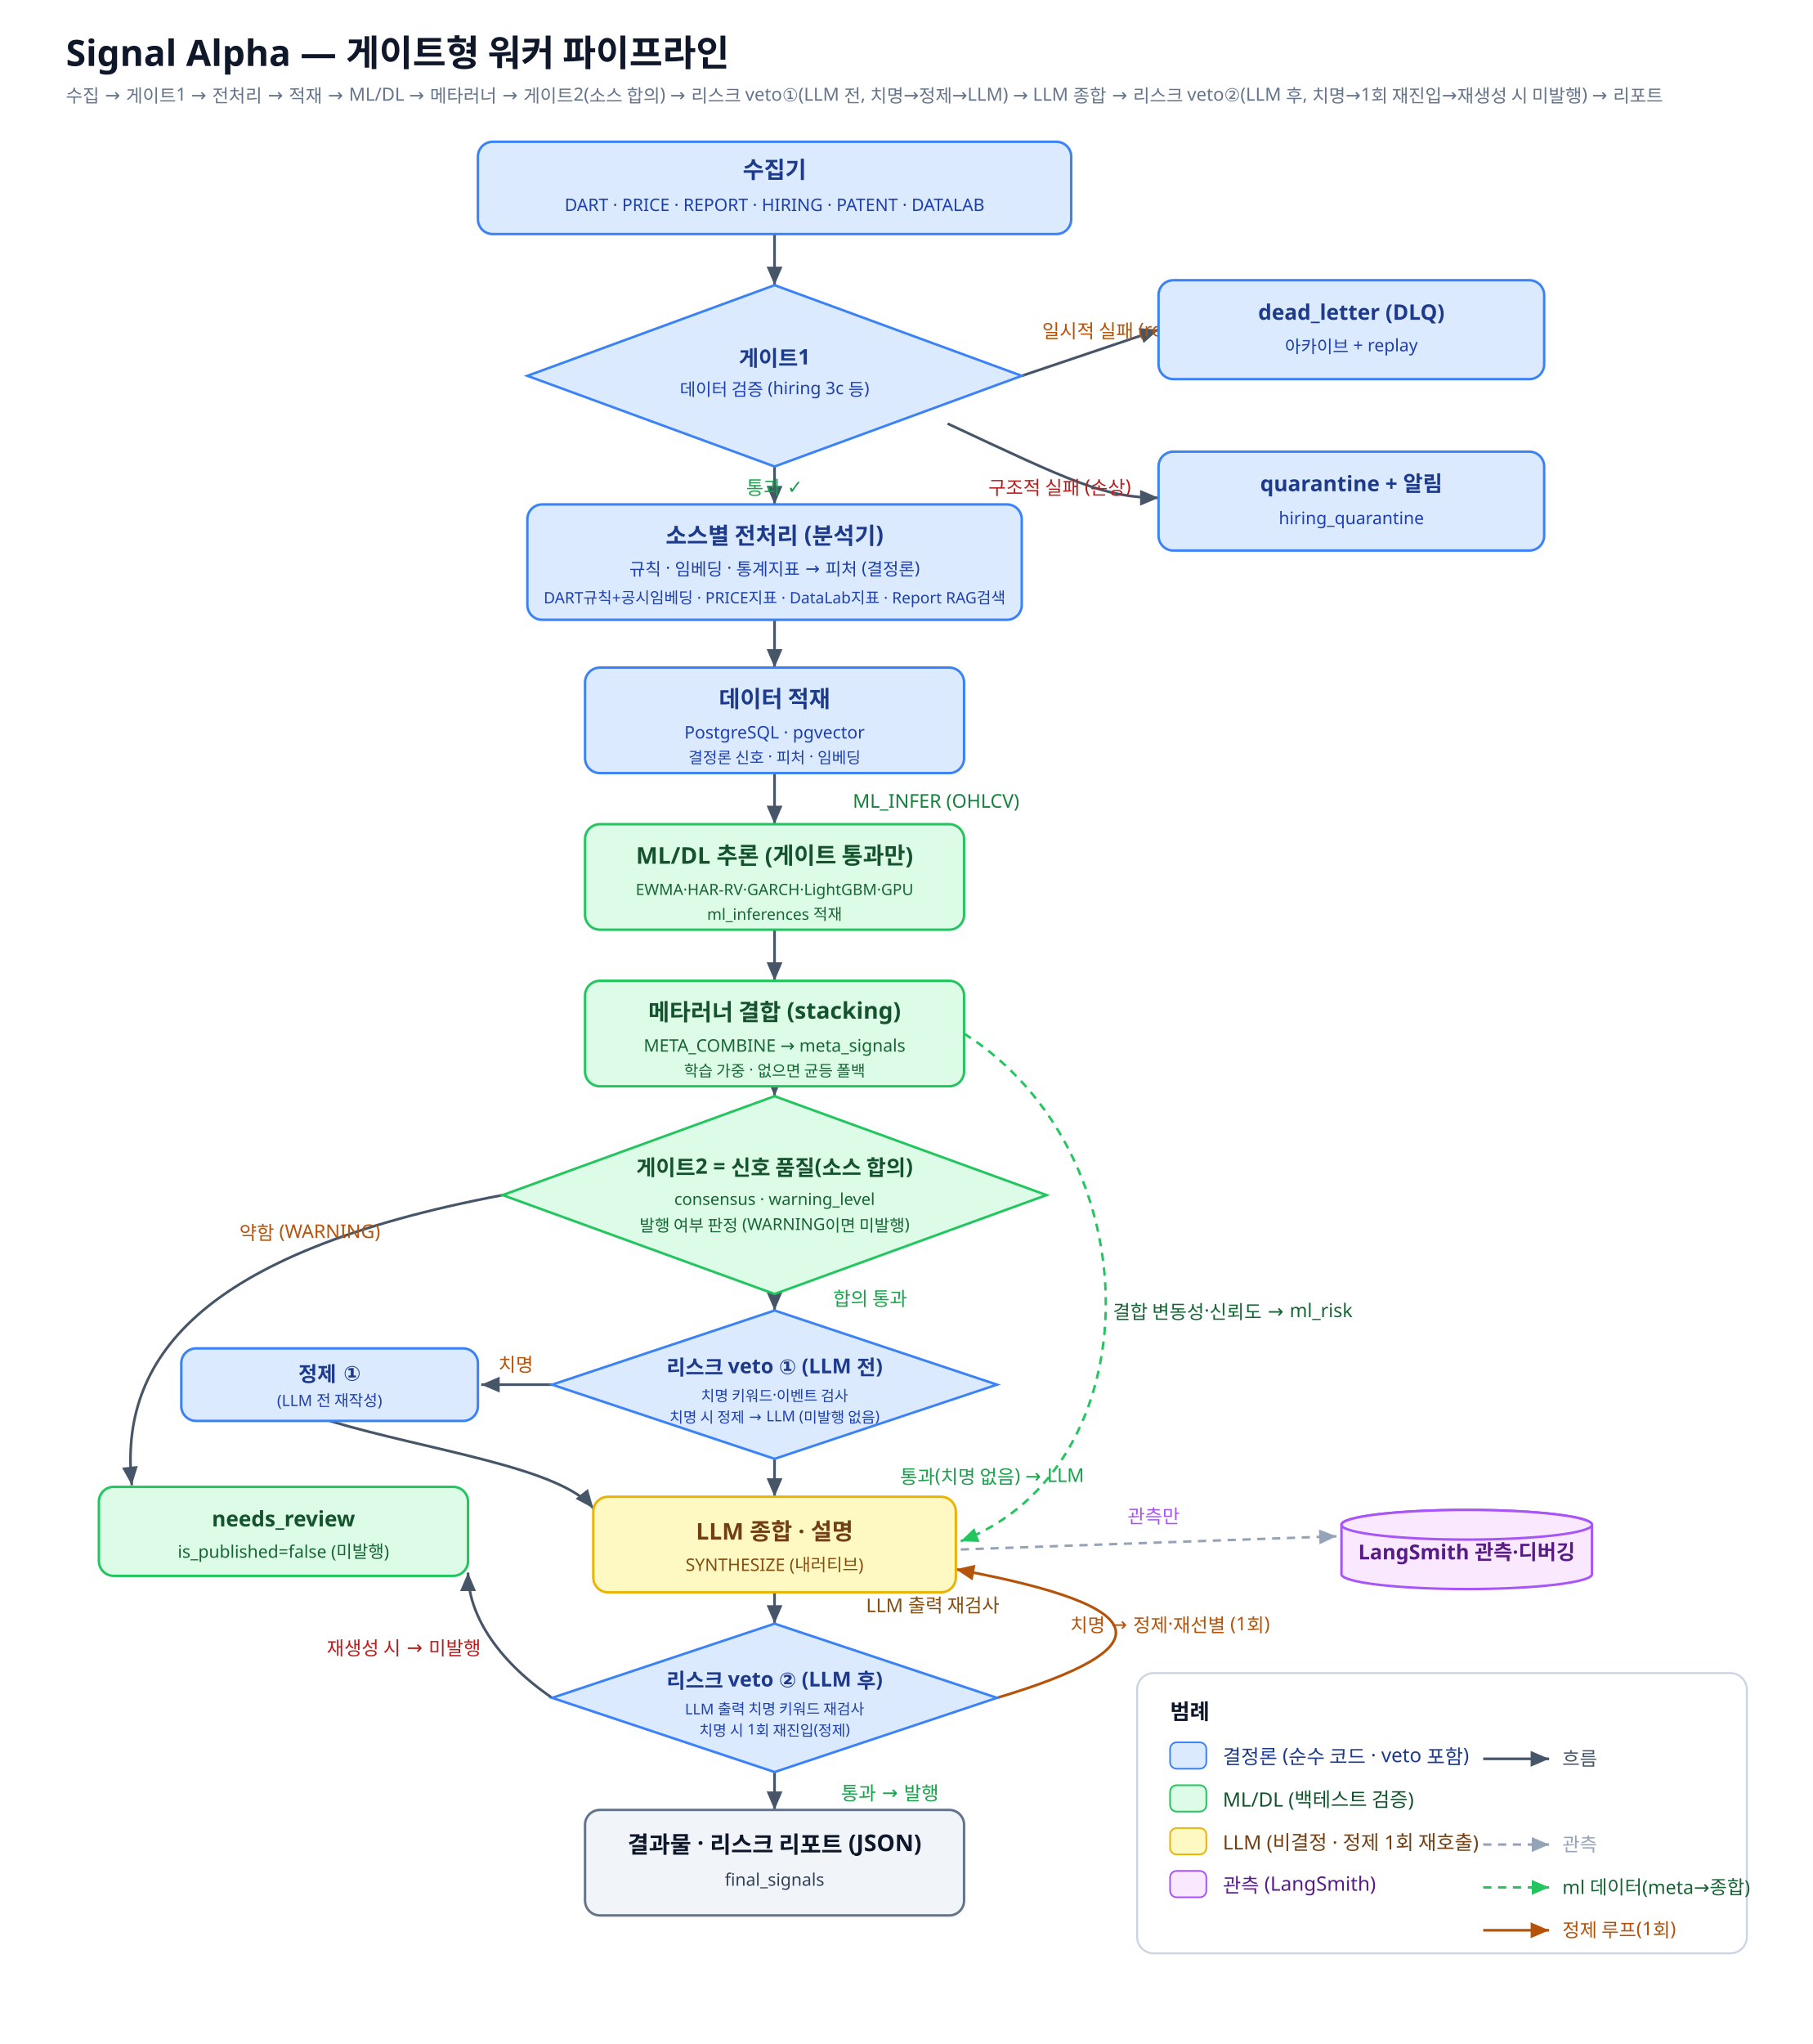
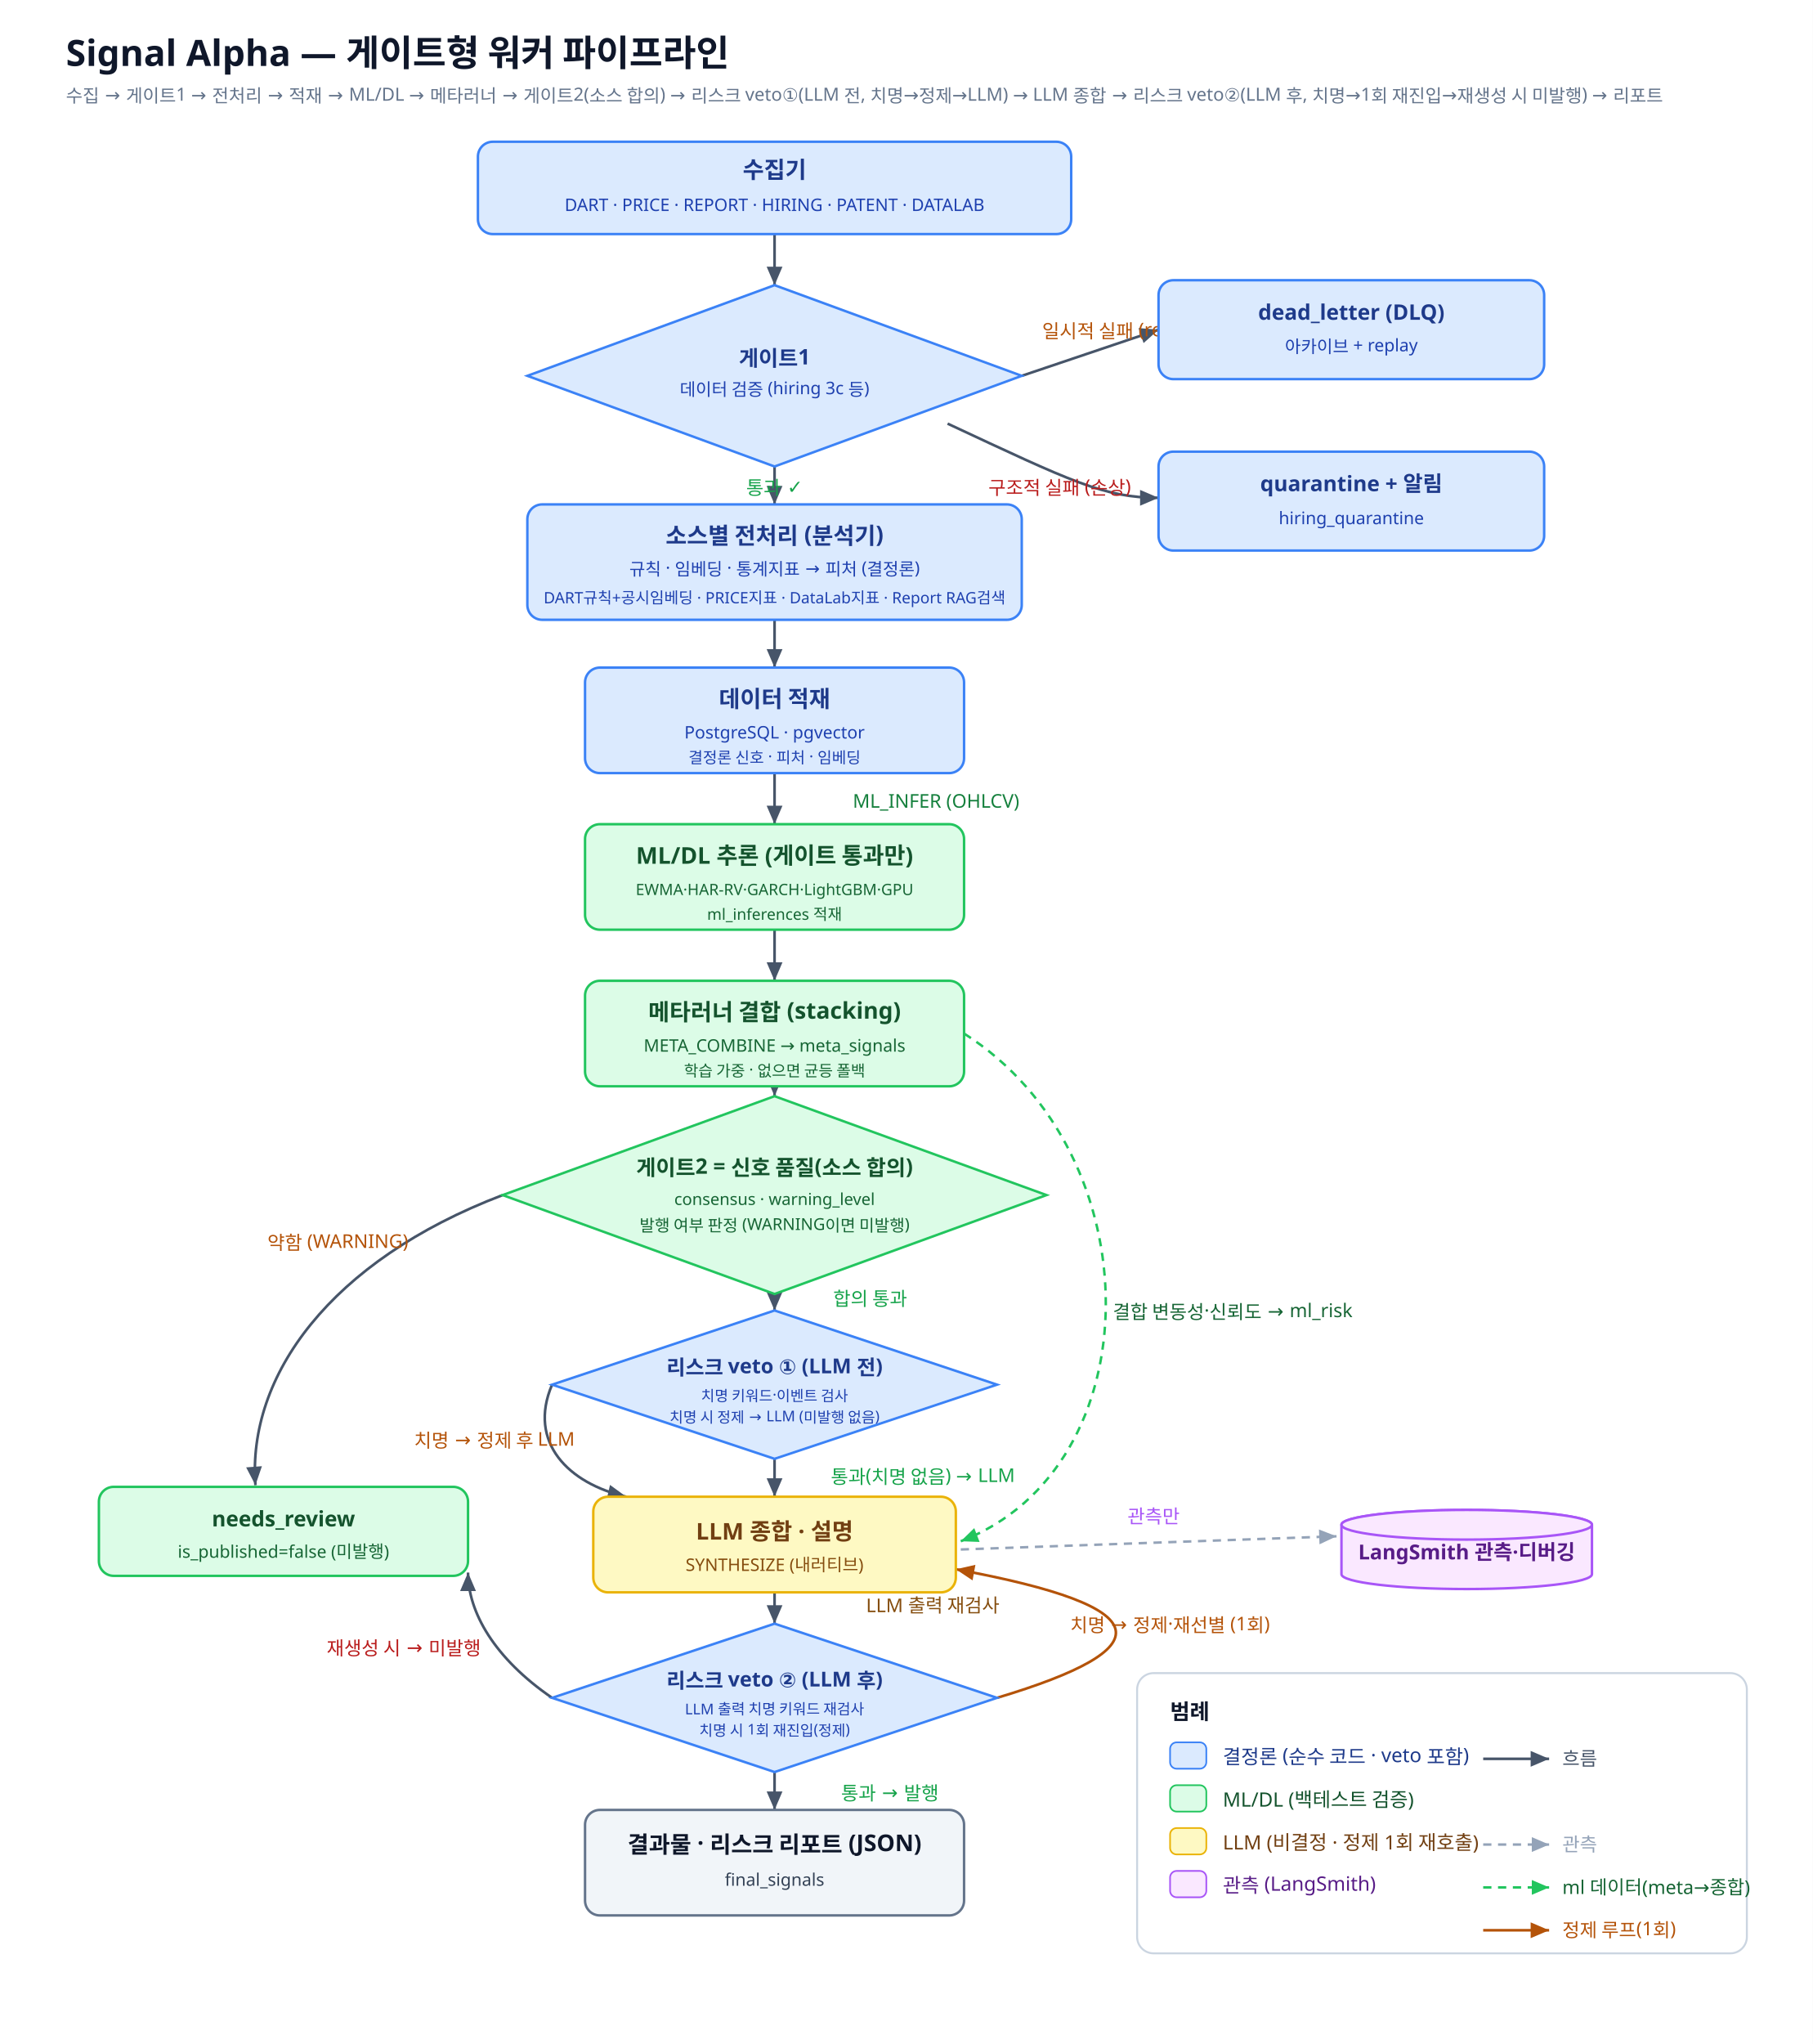
<svg xmlns="http://www.w3.org/2000/svg" width="1100" height="1240" viewBox="0 0 1100 1240" font-family="'Segoe UI','Malgun Gothic','Noto Sans KR',sans-serif">
  <defs>
    <marker id="arrow" markerWidth="9" markerHeight="9" refX="7" refY="3" orient="auto" markerUnits="strokeWidth">
      <path d="M0,0 L7,3 L0,6 Z" fill="#475569" />
    </marker>
    <marker id="arrowDash" markerWidth="9" markerHeight="9" refX="7" refY="3" orient="auto" markerUnits="strokeWidth">
      <path d="M0,0 L7,3 L0,6 Z" fill="#94a3b8" />
    </marker>
    <marker id="arrowMl" markerWidth="9" markerHeight="9" refX="7" refY="3" orient="auto" markerUnits="strokeWidth">
      <path d="M0,0 L7,3 L0,6 Z" fill="#22c55e" />
    </marker>
    <marker id="arrowRefine" markerWidth="9" markerHeight="9" refX="7" refY="3" orient="auto" markerUnits="strokeWidth">
      <path d="M0,0 L7,3 L0,6 Z" fill="#b45309" />
    </marker>
  </defs>
  <rect x="0" y="0" width="1100" height="1240" fill="#ffffff" />
  <text x="40" y="40" font-size="22" font-weight="700" fill="#0f172a">Signal Alpha — 게이트형 워커 파이프라인</text>
  <text x="40" y="62" font-size="11" fill="#64748b">수집 → 게이트1 → 전처리 → 적재 → ML/DL → 메타러너 → 게이트2(소스 합의) → 리스크 veto①(LLM 전, 치명→정제→LLM) → LLM 종합 → 리스크 veto②(LLM 후, 치명→1회 재진입→재생성 시 미발행) → 리포트</text>
  <g stroke="#475569" stroke-width="1.6" fill="none">
    <line x1="470" y1="142" x2="470" y2="173" marker-end="url(#arrow)" />
    <line x1="470" y1="283" x2="470" y2="306" marker-end="url(#arrow)" />
    <line x1="620" y1="228" x2="703" y2="200" marker-end="url(#arrow)" />
    <path d="M575,257 C650,292 670,302 703,302" marker-end="url(#arrow)" />
    <line x1="470" y1="376" x2="470" y2="405" marker-end="url(#arrow)" />
    <line x1="470" y1="469" x2="470" y2="500" marker-end="url(#arrow)" />
    <line x1="470" y1="564" x2="470" y2="595" marker-end="url(#arrow)" />
    <line x1="470" y1="659" x2="470" y2="665" marker-end="url(#arrow)" />
    <line x1="470" y1="785" x2="470" y2="795" marker-end="url(#arrow)" />
-     <path d="M305,725 C120,760 72,825 80,901" marker-end="url(#arrow)" />
+     <path d="M305,725 C200,765 150,835 155,901" marker-end="url(#arrow)" />
    <line x1="470" y1="885" x2="470" y2="908" marker-end="url(#arrow)" />
-     <line x1="335" y1="840" x2="292" y2="840" marker-end="url(#arrow)" />
-     <path d="M200,862 C260,880 340,890 360,915" marker-end="url(#arrow)" />
+     <path d="M335,840 C320,875 345,900 380,908" marker-end="url(#arrow)" />
    <line x1="470" y1="966" x2="470" y2="985" marker-end="url(#arrow)" />
    <line x1="470" y1="1075" x2="470" y2="1098" marker-end="url(#arrow)" />
    <path d="M335,1030 C300,1006 284,978 284,954" marker-end="url(#arrow)" />
  </g>
  <g stroke="#94a3b8" stroke-width="1.5" fill="none" stroke-dasharray="5 4">
    <line x1="583" y1="940" x2="811" y2="932" marker-end="url(#arrowDash)" />
  </g>
  <g stroke="#22c55e" stroke-width="1.5" fill="none" stroke-dasharray="5 4">
    <path d="M585,627 C700,700 700,890 583,935" marker-end="url(#arrowMl)" />
  </g>
  <g stroke="#b45309" stroke-width="1.6" fill="none">
    <path d="M605,1030 C705,1000 705,975 580,952" marker-end="url(#arrowRefine)" />
  </g>
  <g font-size="11.5" text-anchor="middle">
    <g fill="#16a34a">
      <text x="470" y="300">통과 ✓</text>
    </g>
    <g fill="#b45309">
      <text x="690" y="205">일시적 실패 (retry 초과)</text>
    </g>
    <g fill="#b91c1c">
      <text x="643" y="300">구조적 실패 (손상)</text>
    </g>
    <g fill="#15803d">
      <text x="568" y="490">ML_INFER (OHLCV)</text>
    </g>
    <g fill="#16a34a">
      <text x="528" y="792">합의 통과</text>
    </g>
    <g fill="#b45309">
-       <text x="188" y="752">약함 (WARNING)</text>
+       <text x="205" y="758">약함 (WARNING)</text>
    </g>
    <g fill="#16a34a">
-       <text x="602" y="900">통과(치명 없음) → LLM</text>
+       <text x="560" y="900">통과(치명 없음) → LLM</text>
    </g>
    <g fill="#b45309">
-       <text x="313" y="832">치명</text>
+       <text x="300" y="878">치명 → 정제 후 LLM</text>
    </g>
    <g fill="#854d0e">
      <text x="566" y="978">LLM 출력 재검사</text>
    </g>
    <g fill="#16a34a">
      <text x="540" y="1092">통과 → 발행</text>
    </g>
    <g fill="#b45309">
      <text x="710" y="990">치명 → 정제·재선별 (1회)</text>
    </g>
    <g fill="#b91c1c">
      <text x="245" y="1004">재생성 시 → 미발행</text>
    </g>
    <g fill="#a855f7">
      <text x="700" y="924">관측만</text>
    </g>
    <g fill="#166534">
      <text x="748" y="800">결합 변동성·신뢰도 → ml_risk</text>
    </g>
  </g>
  <g>
    <rect x="290" y="86" width="360" height="56" rx="9" fill="#dbeafe" stroke="#3b82f6" stroke-width="1.5" />
    <text x="470" y="108" text-anchor="middle" font-size="14" font-weight="700" fill="#1e3a8a">수집기</text>
    <text x="470" y="128" text-anchor="middle" font-size="10.5" fill="#1e40af">DART · PRICE · REPORT · HIRING · PATENT · DATALAB</text>
  </g>
  <g>
    <polygon points="470,173 620,228 470,283 320,228" fill="#dbeafe" stroke="#3b82f6" stroke-width="1.5" />
    <text x="470" y="222" text-anchor="middle" font-size="13" font-weight="700" fill="#1e3a8a">게이트1</text>
    <text x="470" y="240" text-anchor="middle" font-size="10.5" fill="#1e40af">데이터 검증 (hiring 3c 등)</text>
  </g>
  <g>
    <rect x="703" y="170" width="234" height="60" rx="9" fill="#dbeafe" stroke="#3b82f6" stroke-width="1.5" />
    <text x="820" y="194" text-anchor="middle" font-size="13" font-weight="700" fill="#1e3a8a">dead_letter (DLQ)</text>
    <text x="820" y="214" text-anchor="middle" font-size="10.5" fill="#1e40af">아카이브 + replay</text>
  </g>
  <g>
    <rect x="703" y="274" width="234" height="60" rx="9" fill="#dbeafe" stroke="#3b82f6" stroke-width="1.5" />
    <text x="820" y="298" text-anchor="middle" font-size="13" font-weight="700" fill="#1e3a8a">quarantine + 알림</text>
    <text x="820" y="318" text-anchor="middle" font-size="10.5" fill="#1e40af">hiring_quarantine</text>
  </g>
  <g>
    <rect x="320" y="306" width="300" height="70" rx="9" fill="#dbeafe" stroke="#3b82f6" stroke-width="1.5" />
    <text x="470" y="330" text-anchor="middle" font-size="14" font-weight="700" fill="#1e3a8a">소스별 전처리 (분석기)</text>
    <text x="470" y="349" text-anchor="middle" font-size="10.5" fill="#1e40af">규칙 · 임베딩 · 통계지표 → 피처 (결정론)</text>
    <text x="470" y="366" text-anchor="middle" font-size="9.5" fill="#1e40af">DART규칙+공시임베딩 · PRICE지표 · DataLab지표 · Report RAG검색</text>
  </g>
  <g>
    <rect x="355" y="405" width="230" height="64" rx="9" fill="#dbeafe" stroke="#3b82f6" stroke-width="1.5" />
    <text x="470" y="429" text-anchor="middle" font-size="14" font-weight="700" fill="#1e3a8a">데이터 적재</text>
    <text x="470" y="448" text-anchor="middle" font-size="10.5" fill="#1e40af">PostgreSQL · pgvector</text>
    <text x="470" y="463" text-anchor="middle" font-size="9.5" fill="#1e40af">결정론 신호 · 피처 · 임베딩</text>
  </g>
  <g>
    <rect x="355" y="500" width="230" height="64" rx="9" fill="#dcfce7" stroke="#22c55e" stroke-width="1.5" />
    <text x="470" y="524" text-anchor="middle" font-size="14" font-weight="700" fill="#14532d">ML/DL 추론 (게이트 통과만)</text>
    <text x="470" y="543" text-anchor="middle" font-size="9.5" fill="#166534">EWMA·HAR-RV·GARCH·LightGBM·GPU</text>
    <text x="470" y="558" text-anchor="middle" font-size="9.5" fill="#166534">ml_inferences 적재</text>
  </g>
  <g>
    <rect x="355" y="595" width="230" height="64" rx="9" fill="#dcfce7" stroke="#22c55e" stroke-width="1.5" />
    <text x="470" y="619" text-anchor="middle" font-size="14" font-weight="700" fill="#14532d">메타러너 결합 (stacking)</text>
    <text x="470" y="638" text-anchor="middle" font-size="10.5" fill="#166534">META_COMBINE → meta_signals</text>
    <text x="470" y="653" text-anchor="middle" font-size="9.5" fill="#166534">학습 가중 · 없으면 균등 폴백</text>
  </g>
  <g>
    <polygon points="470,665 635,725 470,785 305,725" fill="#dcfce7" stroke="#22c55e" stroke-width="1.5" />
    <text x="470" y="713" text-anchor="middle" font-size="13" font-weight="700" fill="#14532d">게이트2 = 신호 품질(소스 합의)</text>
    <text x="470" y="731" text-anchor="middle" font-size="10" fill="#166534">consensus · warning_level</text>
    <text x="470" y="747" text-anchor="middle" font-size="10" fill="#166534">발행 여부 판정 (WARNING이면 미발행)</text>
  </g>
  <g>
    <polygon points="470,795 605,840 470,885 335,840" fill="#dbeafe" stroke="#3b82f6" stroke-width="1.5" />
    <text x="470" y="834" text-anchor="middle" font-size="12.5" font-weight="700" fill="#1e3a8a">리스크 veto ① (LLM 전)</text>
    <text x="470" y="850" text-anchor="middle" font-size="9" fill="#1e40af">치명 키워드·이벤트 검사</text>
    <text x="470" y="863" text-anchor="middle" font-size="9" fill="#1e40af">치명 시 정제 → LLM (미발행 없음)</text>
  </g>
  <g>
-     <rect x="110" y="818" width="180" height="44" rx="9" fill="#dbeafe" stroke="#3b82f6" stroke-width="1.5" />
-     <text x="200" y="838" text-anchor="middle" font-size="12.5" font-weight="700" fill="#1e3a8a">정제 ①</text>
-     <text x="200" y="853" text-anchor="middle" font-size="9.5" fill="#1e40af">(LLM 전 재작성)</text>
-   </g>
-   <g>
    <rect x="360" y="908" width="220" height="58" rx="9" fill="#fef9c3" stroke="#eab308" stroke-width="1.5" />
    <text x="470" y="934" text-anchor="middle" font-size="14" font-weight="700" fill="#713f12">LLM 종합 · 설명</text>
    <text x="470" y="953" text-anchor="middle" font-size="10.5" fill="#854d0e">SYNTHESIZE (내러티브)</text>
  </g>
  <g>
    <polygon points="470,985 605,1030 470,1075 335,1030" fill="#dbeafe" stroke="#3b82f6" stroke-width="1.5" />
    <text x="470" y="1024" text-anchor="middle" font-size="12.5" font-weight="700" fill="#1e3a8a">리스크 veto ② (LLM 후)</text>
    <text x="470" y="1040" text-anchor="middle" font-size="9" fill="#1e40af">LLM 출력 치명 키워드 재검사</text>
    <text x="470" y="1053" text-anchor="middle" font-size="9" fill="#1e40af">치명 시 1회 재진입(정제)</text>
  </g>
  <g>
    <rect x="60" y="902" width="224" height="54" rx="9" fill="#dcfce7" stroke="#22c55e" stroke-width="1.5" />
    <text x="172" y="926" text-anchor="middle" font-size="13" font-weight="700" fill="#14532d">needs_review</text>
    <text x="172" y="945" text-anchor="middle" font-size="10.5" fill="#166534">is_published=false (미발행)</text>
  </g>
  <g>
    <path d="M814,925 a76,9 0 0,1 152,0 v30 a76,9 0 0,1 -152,0 z" fill="#fae8ff" stroke="#a855f7" stroke-width="1.5" />
    <ellipse cx="890" cy="925" rx="76" ry="9" fill="#fae8ff" stroke="#a855f7" stroke-width="1.5" />
    <text x="890" y="946" text-anchor="middle" font-size="12.5" font-weight="700" fill="#581c87">LangSmith 관측·디버깅</text>
  </g>
  <g>
    <rect x="355" y="1098" width="230" height="64" rx="9" fill="#f1f5f9" stroke="#64748b" stroke-width="1.5" />
    <text x="470" y="1124" text-anchor="middle" font-size="14" font-weight="700" fill="#0f172a">결과물 · 리스크 리포트 (JSON)</text>
    <text x="470" y="1144" text-anchor="middle" font-size="10.5" fill="#334155">final_signals</text>
  </g>
  <g>
    <rect x="690" y="1015" width="370" height="170" rx="10" fill="#ffffff" stroke="#cbd5e1" stroke-width="1.2" />
    <text x="710" y="1043" font-size="13" font-weight="700" fill="#0f172a">범례</text>
    <rect x="710" y="1057" width="22" height="16" rx="4" fill="#dbeafe" stroke="#3b82f6" />
    <text x="742" y="1070" font-size="12" fill="#1e3a8a">결정론 (순수 코드 · veto 포함)</text>
    <rect x="710" y="1083" width="22" height="16" rx="4" fill="#dcfce7" stroke="#22c55e" />
    <text x="742" y="1096" font-size="12" fill="#14532d">ML/DL (백테스트 검증)</text>
    <rect x="710" y="1109" width="22" height="16" rx="4" fill="#fef9c3" stroke="#eab308" />
    <text x="742" y="1122" font-size="12" fill="#713f12">LLM (비결정 · 정제 1회 재호출)</text>
    <rect x="710" y="1135" width="22" height="16" rx="4" fill="#fae8ff" stroke="#a855f7" />
    <text x="742" y="1148" font-size="12" fill="#581c87">관측 (LangSmith)</text>
    <line x1="900" y1="1067" x2="940" y2="1067" stroke="#475569" stroke-width="1.6" marker-end="url(#arrow)" />
    <text x="948" y="1071" font-size="11.5" fill="#475569">흐름</text>
    <line x1="900" y1="1119" x2="940" y2="1119" stroke="#94a3b8" stroke-width="1.5" stroke-dasharray="5 4" marker-end="url(#arrowDash)" />
    <text x="948" y="1123" font-size="11.5" fill="#94a3b8">관측</text>
    <line x1="900" y1="1145" x2="940" y2="1145" stroke="#22c55e" stroke-width="1.5" stroke-dasharray="5 4" marker-end="url(#arrowMl)" />
    <text x="948" y="1149" font-size="11.5" fill="#166534">ml 데이터(meta→종합)</text>
    <line x1="900" y1="1171" x2="940" y2="1171" stroke="#b45309" stroke-width="1.6" marker-end="url(#arrowRefine)" />
    <text x="948" y="1175" font-size="11.5" fill="#b45309">정제 루프(1회)</text>
  </g>
</svg>
